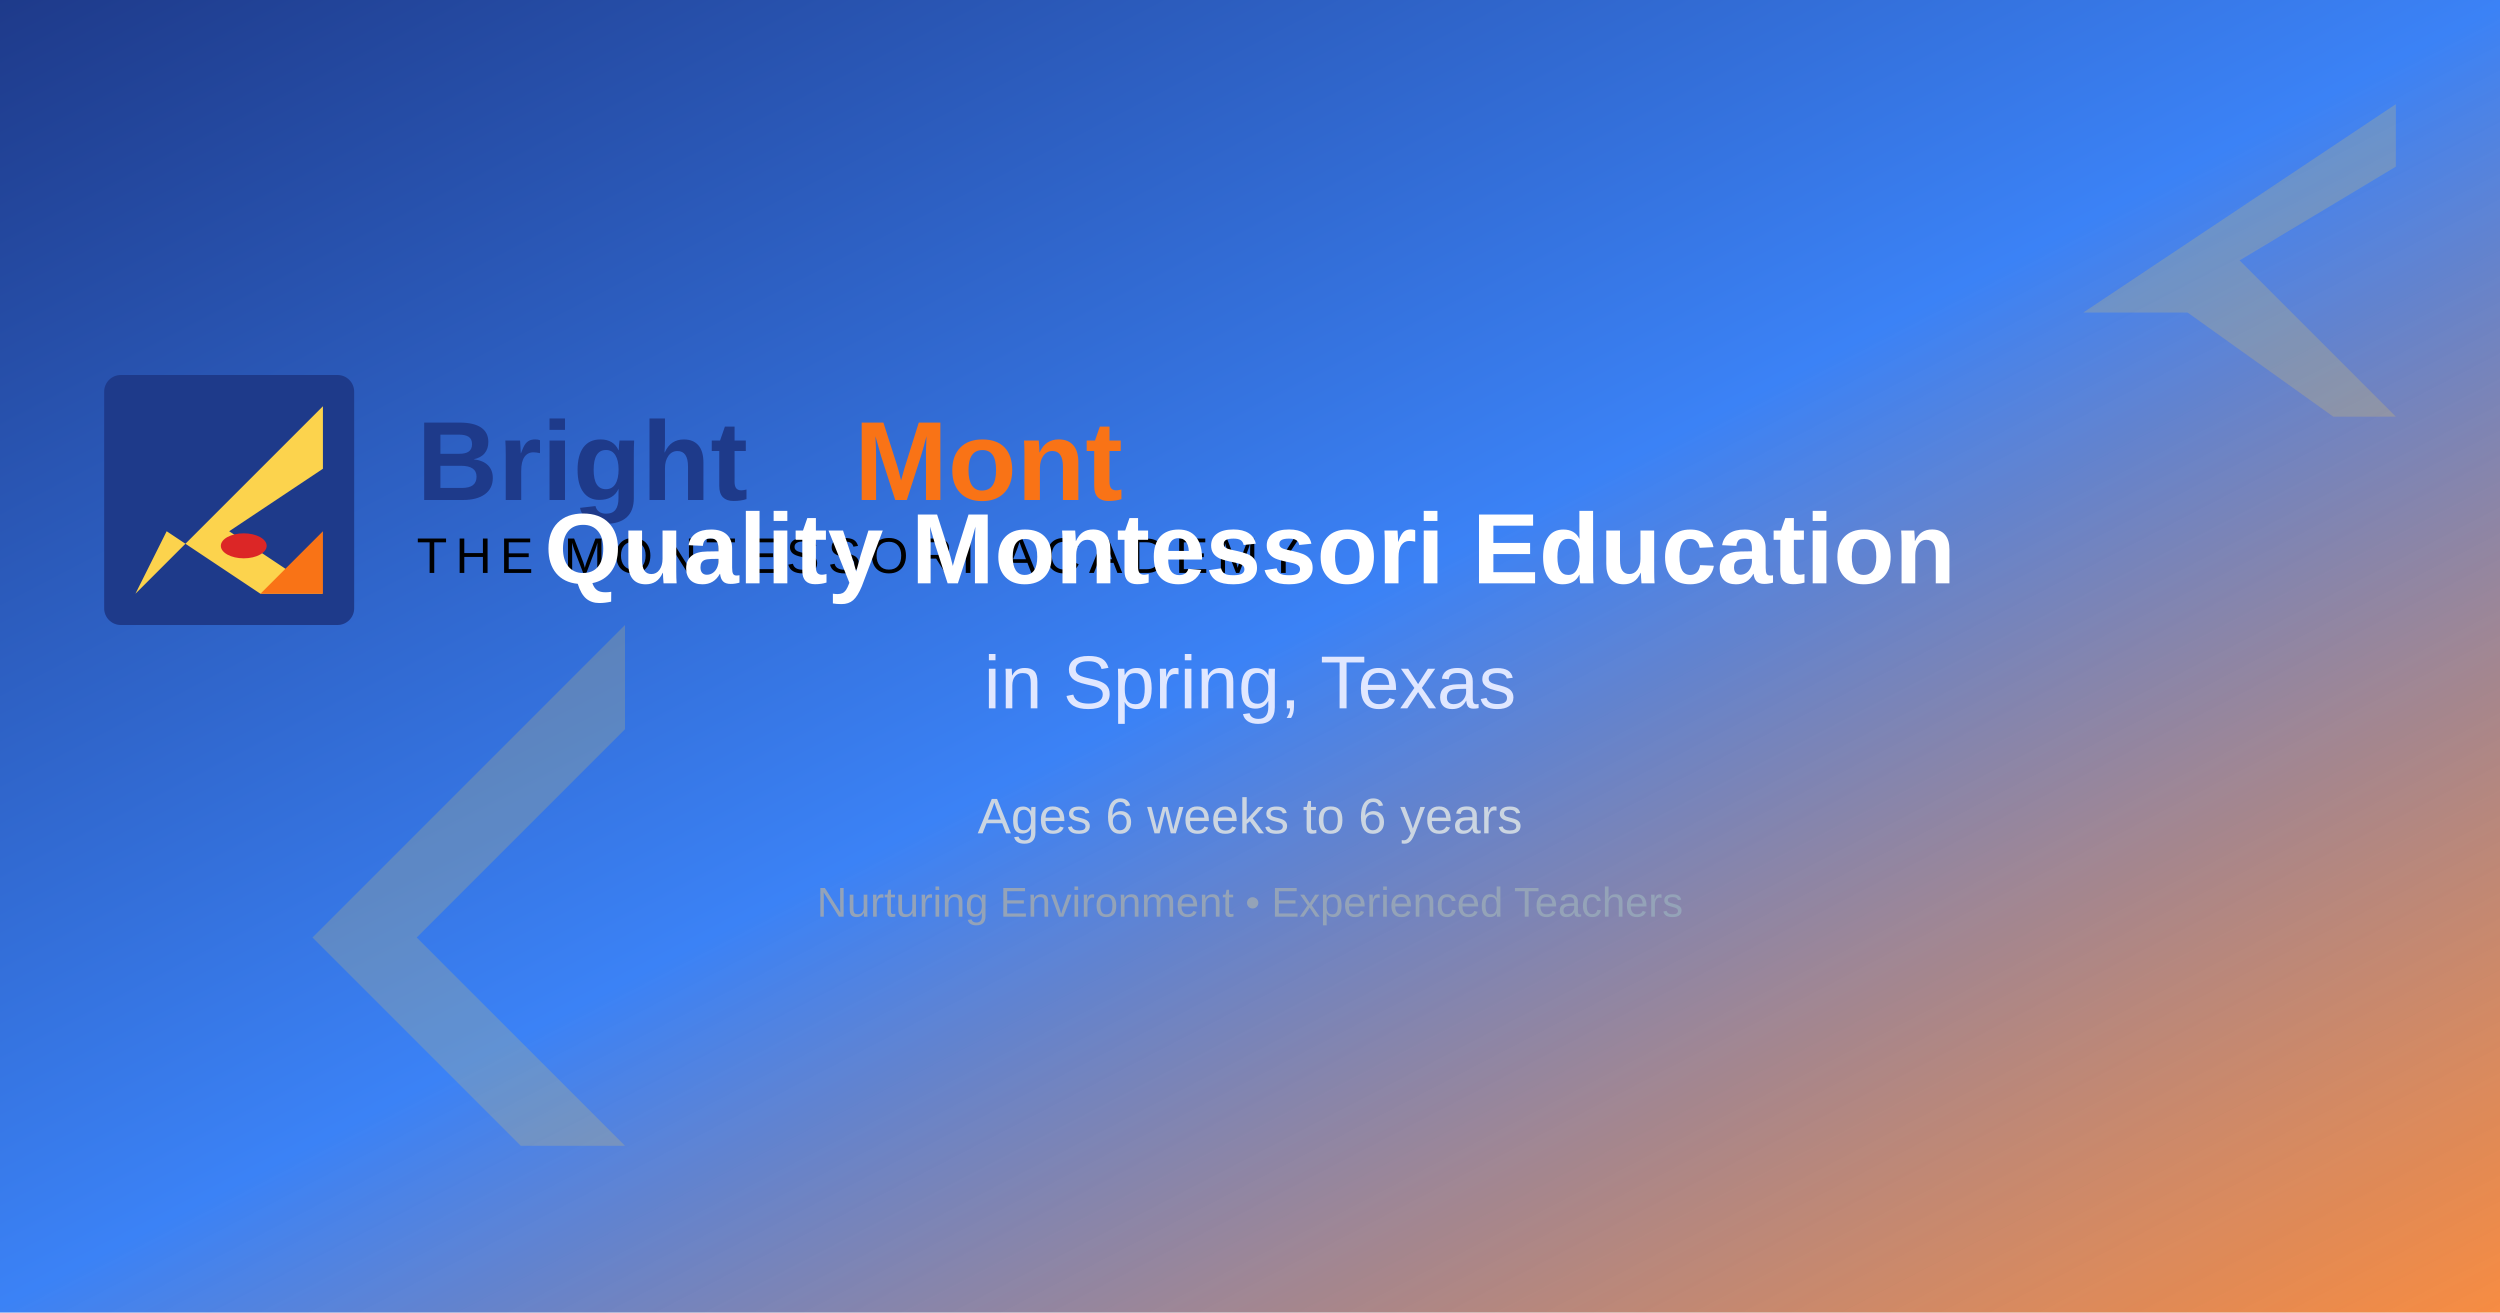
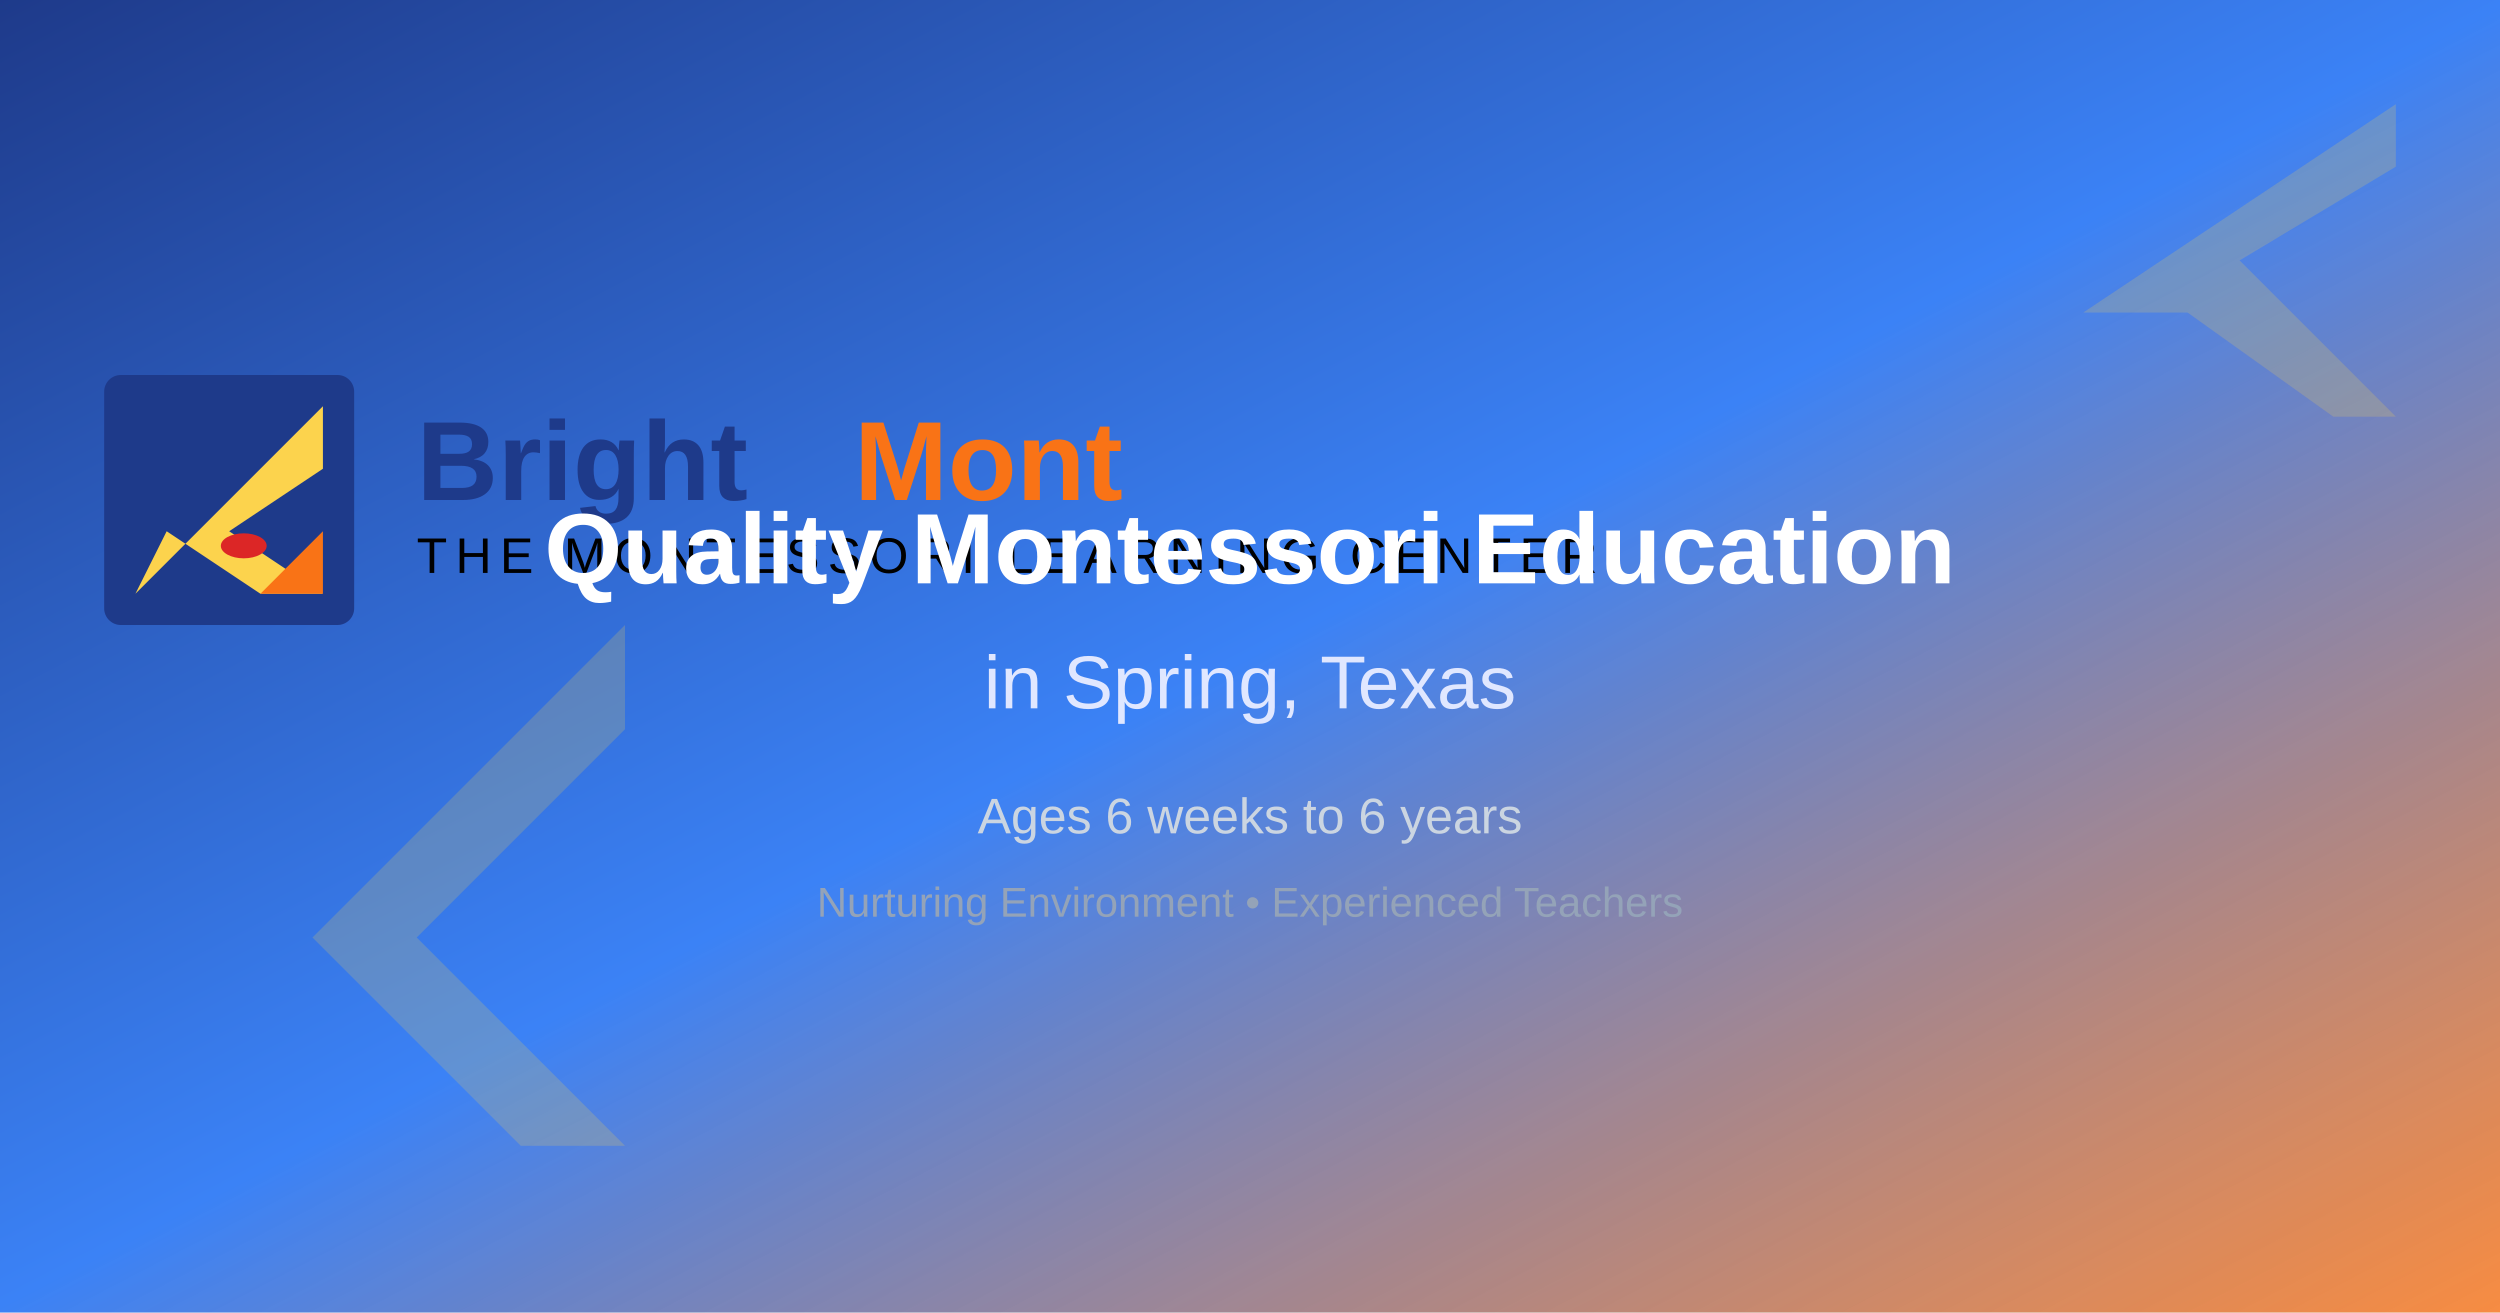
<svg xmlns="http://www.w3.org/2000/svg" width="1200" height="630" viewBox="0 0 1200 630" fill="none">
  <defs>
    <linearGradient id="bg" x1="0%" y1="0%" x2="100%" y2="100%">
      <stop offset="0%" style="stop-color:#1E3A8A;stop-opacity:1" />
      <stop offset="50%" style="stop-color:#3B82F6;stop-opacity:1" />
      <stop offset="100%" style="stop-color:#F97316;stop-opacity:0.8" />
    </linearGradient>
  </defs>
  <rect width="1200" height="630" fill="url(#bg)" />
  <g opacity="0.2">
    <path d="M100 500 L300 300 L300 350 L200 450 L300 550 L250 550 L150 450 L100 500 Z" fill="#FCD34D" />
    <path d="M1000 150 L1150 50 L1150 80 L1075 125 L1150 200 L1120 200 L1050 150 L1000 150 Z" fill="#FCD34D" />
  </g>
  <g transform="translate(50, 180)">
    <rect width="120" height="120" rx="8" fill="#1E3A8A" />
    <g transform="translate(15, 15)">
      <path d="M0 90 L90 0 L90 30 L45 60 L90 90 L60 90 L15 60 L0 90 Z" fill="#FCD34D" />
      <path d="M60 90 L90 60 L90 90 Z" fill="#F97316" />
      <ellipse cx="52" cy="67" rx="11" ry="6" fill="#DC2626" />
    </g>
  </g>
  <g transform="translate(200, 180)">
    <text x="0" y="60" font-family="Arial, sans-serif" font-size="54" font-weight="bold" fill="#1E3A8A">Bright</text>
    <text x="210" y="60" font-family="Arial, sans-serif" font-size="54" font-weight="bold" fill="#F97316">Mont</text>
-     <text x="0" y="95" font-family="Arial, sans-serif" font-size="24" font-weight="normal" fill="#000000" letter-spacing="4px">THE MONTESSORI ACADEMY</text>
+     <text x="0" y="95" font-family="Arial, sans-serif" font-size="24" font-weight="normal" fill="#000000" letter-spacing="4px">THE MONTESSORI LEARNING CENTER</text>
  </g>
  <text x="600" y="280" font-family="Arial, sans-serif" font-size="48" font-weight="bold" fill="white" text-anchor="middle">Quality Montessori Education</text>
  <text x="600" y="340" font-family="Arial, sans-serif" font-size="36" fill="#E0E7FF" text-anchor="middle">in Spring, Texas</text>
  <text x="600" y="400" font-family="Arial, sans-serif" font-size="24" fill="#CBD5E1" text-anchor="middle">Ages 6 weeks to 6 years</text>
  <text x="600" y="440" font-family="Arial, sans-serif" font-size="20" fill="#94A3B8" text-anchor="middle">Nurturing Environment • Experienced Teachers</text>
</svg>
